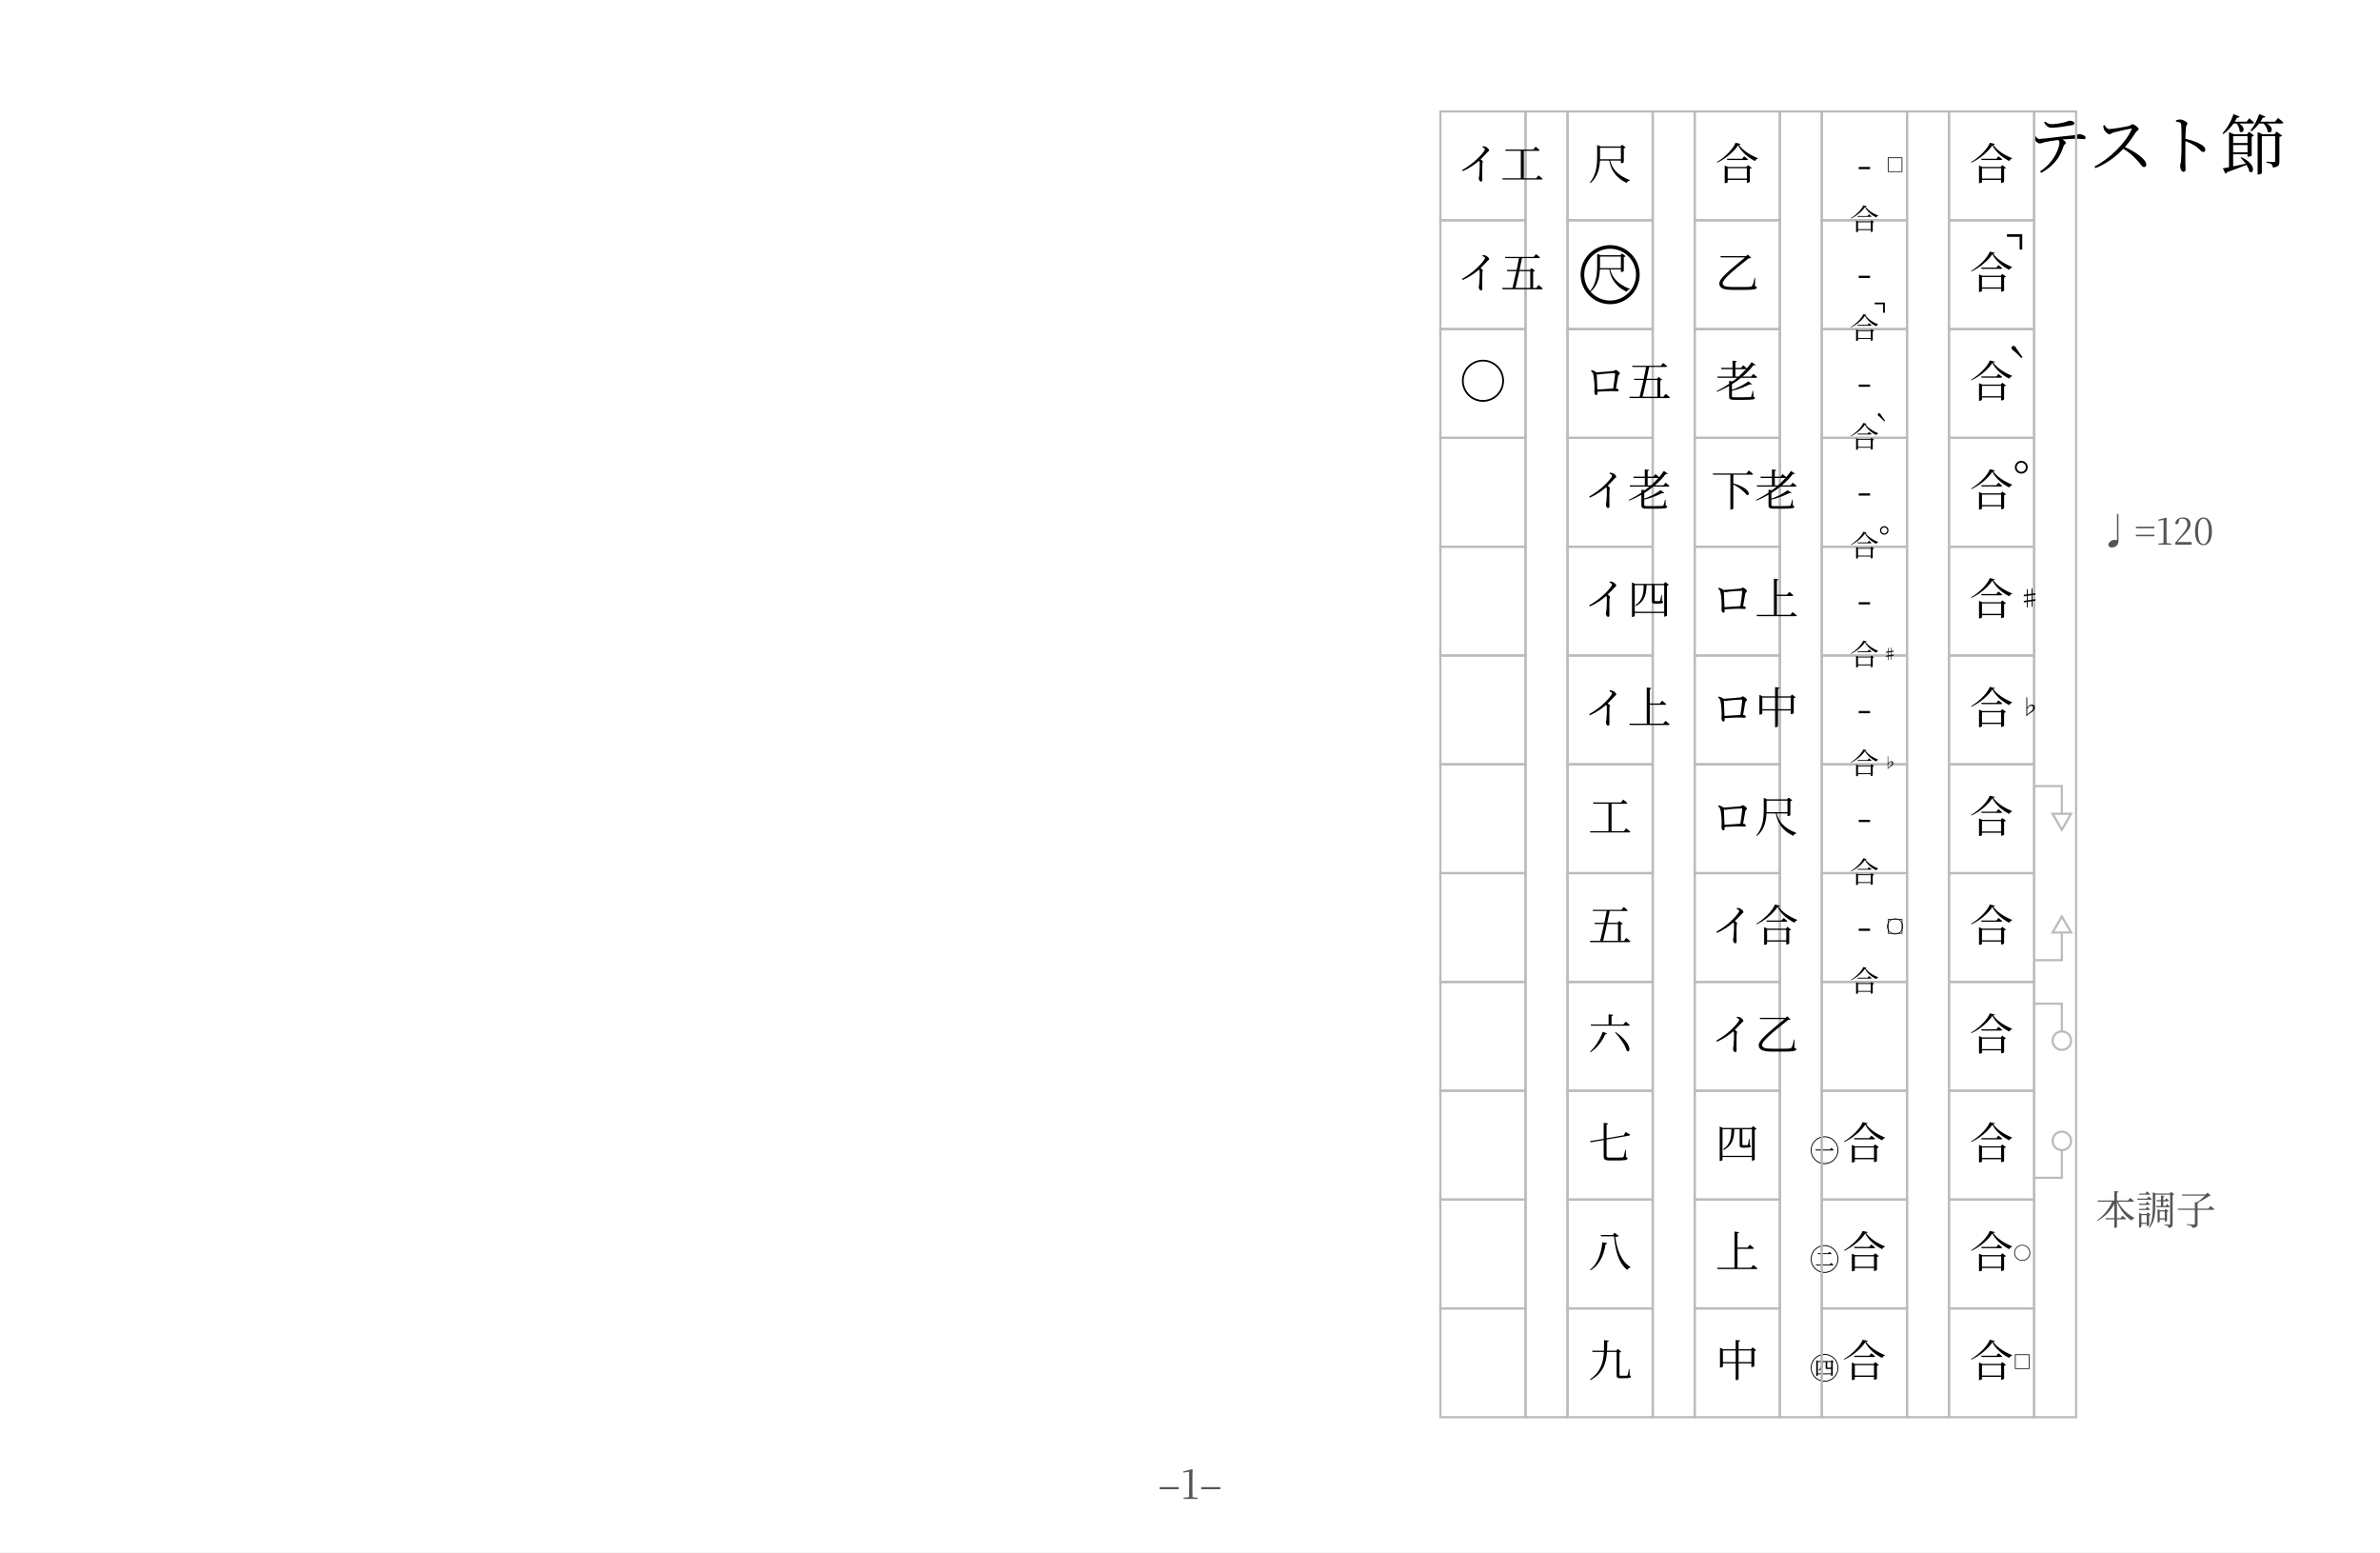
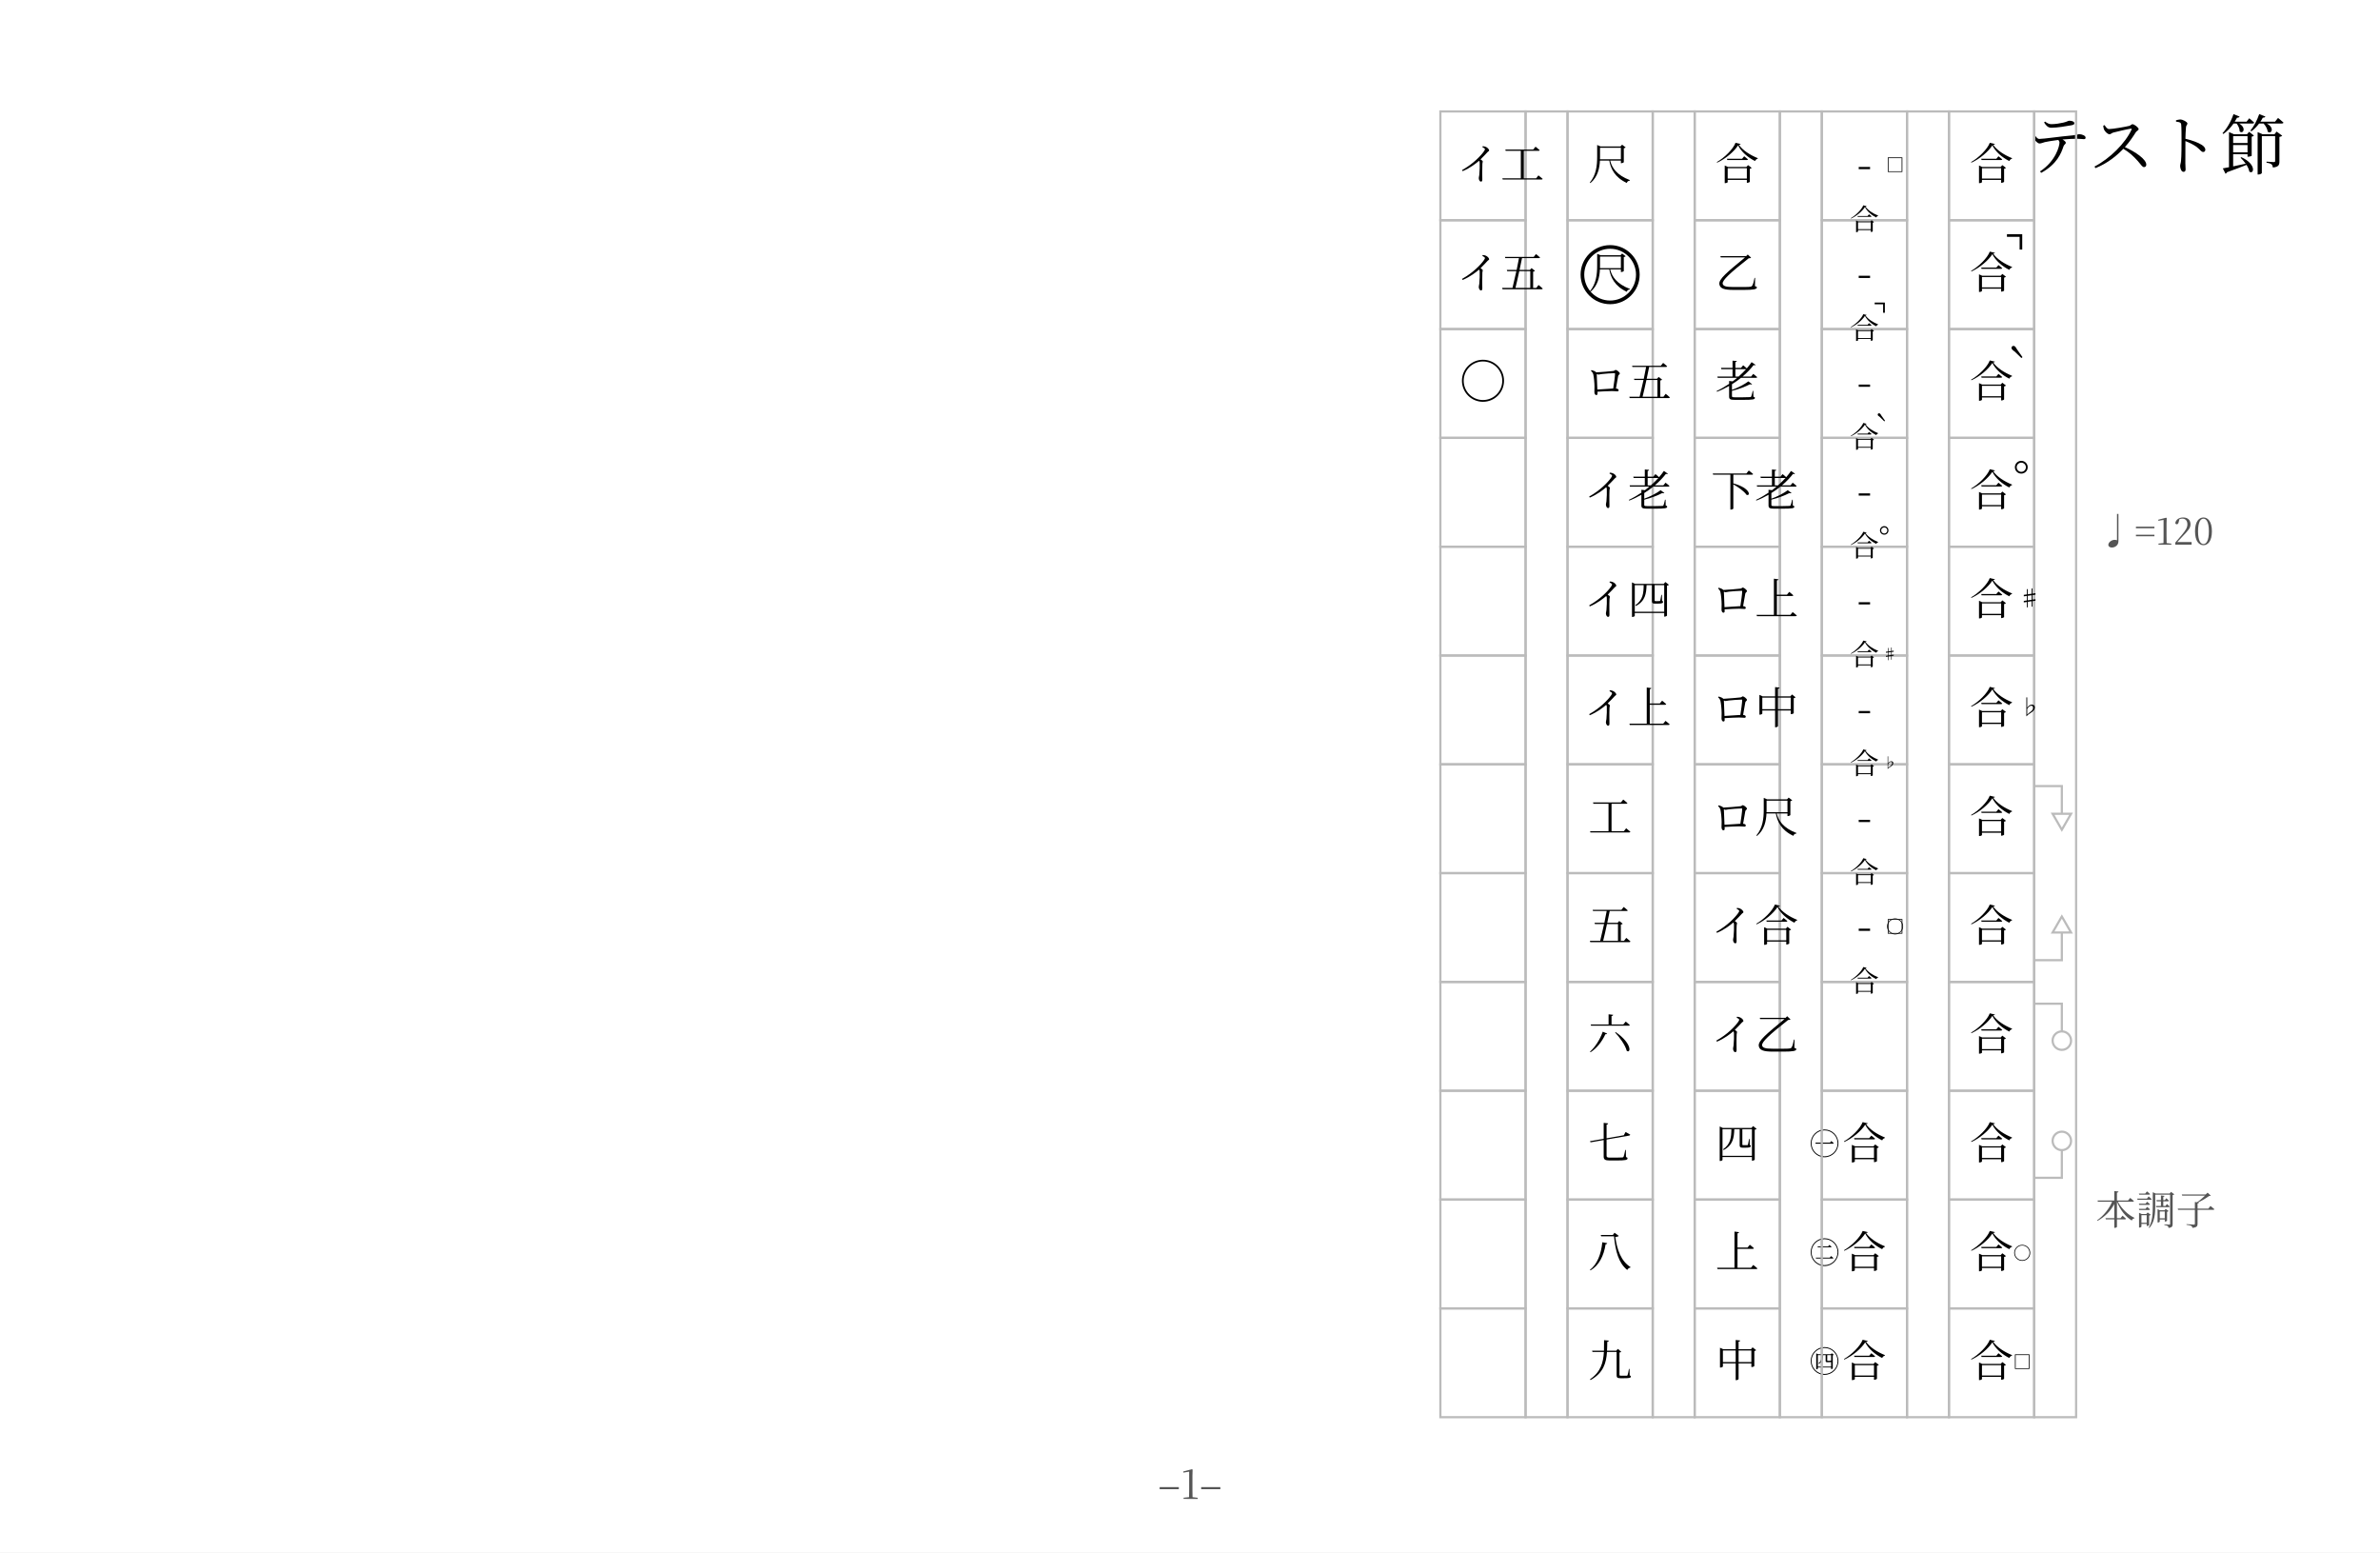
<svg xmlns="http://www.w3.org/2000/svg" width="23cm" height="15cm" viewBox="0 0 651.969 425.197">
  <rect width="100%" height="100%" fill="white" />
  <text x="590.569 590.569 590.569 590.569" y="46.361 68.361 90.361 112.361" text-anchor="middle" font-family="Hiragino Mincho ProN, YuMincho, 'MS PMincho', Noto Serif CJK JP, serif" font-size="18" fill="#000">テスト節</text>
  <text x="590.569" y="149.161" text-anchor="middle" font-family="Hiragino Mincho ProN, YuMincho, 'MS PMincho', Noto Serif CJK JP, serif" font-size="10" fill="#555">♩=120</text>
  <text x="590.569 590.569 590.569" y="335.433 351.433 367.433" text-anchor="middle" font-family="Hiragino Mincho ProN, YuMincho, 'MS PMincho', Noto Serif CJK JP, serif" font-size="11" fill="#555">本調子</text>
  <rect x="533.891" y="30.521" width="23.339" height="29.803" fill="none" stroke="#bbbbbb" stroke-width="0.6" />
  <rect x="533.891" y="60.323" width="23.339" height="29.803" fill="none" stroke="#bbbbbb" stroke-width="0.6" />
  <rect x="533.891" y="90.126" width="23.339" height="29.803" fill="none" stroke="#bbbbbb" stroke-width="0.6" />
  <rect x="533.891" y="119.928" width="23.339" height="29.803" fill="none" stroke="#bbbbbb" stroke-width="0.6" />
  <rect x="533.891" y="149.731" width="23.339" height="29.803" fill="none" stroke="#bbbbbb" stroke-width="0.6" />
  <rect x="533.891" y="179.533" width="23.339" height="29.803" fill="none" stroke="#bbbbbb" stroke-width="0.6" />
  <rect x="533.891" y="209.336" width="23.339" height="29.803" fill="none" stroke="#bbbbbb" stroke-width="0.6" />
  <rect x="533.891" y="239.138" width="23.339" height="29.803" fill="none" stroke="#bbbbbb" stroke-width="0.6" />
  <rect x="533.891" y="268.941" width="23.339" height="29.803" fill="none" stroke="#bbbbbb" stroke-width="0.6" />
  <rect x="533.891" y="298.743" width="23.339" height="29.803" fill="none" stroke="#bbbbbb" stroke-width="0.6" />
  <rect x="533.891" y="328.546" width="23.339" height="29.803" fill="none" stroke="#bbbbbb" stroke-width="0.6" />
  <rect x="533.891" y="358.348" width="23.339" height="29.803" fill="none" stroke="#bbbbbb" stroke-width="0.6" />
  <rect x="557.23" y="30.521" width="11.49" height="357.63" fill="none" stroke="#bbbbbb" stroke-width="0.6" />
  <g class="repeat-arrow" fill="none" stroke="#bbbbbb" stroke-width="0.6">
    <path d="M 557.23 215.296 L 564.813 215.296 L 564.813 222.88" />
    <polygon points="562.285,222.88 567.341,222.88 564.813,227.258" />
  </g>
  <g class="repeat-arrow" fill="none" stroke="#bbbbbb" stroke-width="0.6">
    <path d="M 557.23 262.98 L 564.813 262.98 L 564.813 255.397" />
    <polygon points="562.285,255.397 567.341,255.397 564.813,251.018" />
  </g>
  <g class="vocal-rep" fill="none" stroke="#bbbbbb" stroke-width="0.6">
    <path d="M 557.23 274.901 L 564.813 274.901 L 564.813 282.485" />
    <circle cx="564.813" cy="285.013" r="2.528" />
  </g>
  <g class="vocal-rep" fill="none" stroke="#bbbbbb" stroke-width="0.6">
    <path d="M 557.23 322.585 L 564.813 322.585 L 564.813 315.002" />
    <circle cx="564.813" cy="312.474" r="2.528" />
  </g>
  <text x="545.56" y="49.238" text-anchor="middle" font-family="Hiragino Mincho ProN, YuMincho, 'MS PMincho', Noto Serif CJK JP, serif" font-size="12" fill="black">合</text>
  <text x="545.56" y="79.04" text-anchor="middle" font-family="Hiragino Mincho ProN, YuMincho, 'MS PMincho', Noto Serif CJK JP, serif" font-size="12" fill="black">合</text>
  <text x="551.12" y="73.76" text-anchor="middle" font-family="Hiragino Mincho ProN, YuMincho, 'MS PMincho', Noto Serif CJK JP, serif" font-size="12" fill="black">⌝</text>
  <text x="545.56" y="108.843" text-anchor="middle" font-family="Hiragino Mincho ProN, YuMincho, 'MS PMincho', Noto Serif CJK JP, serif" font-size="12" fill="black">合</text>
  <text x="552.52" y="107.763" text-anchor="middle" font-family="Hiragino Mincho ProN, YuMincho, 'MS PMincho', Noto Serif CJK JP, serif" font-size="15" fill="black">｀</text>
  <text x="545.56" y="138.645" text-anchor="middle" font-family="Hiragino Mincho ProN, YuMincho, 'MS PMincho', Noto Serif CJK JP, serif" font-size="12" fill="black">合</text>
  <text x="559.06" y="138.885" text-anchor="middle" font-family="Hiragino Mincho ProN, YuMincho, 'MS PMincho', Noto Serif CJK JP, serif" font-size="15" fill="black">゜</text>
  <text x="545.56" y="168.448" text-anchor="middle" font-family="Hiragino Mincho ProN, YuMincho, 'MS PMincho', Noto Serif CJK JP, serif" font-size="12" fill="black">合</text>
  <text x="556" y="166.048" text-anchor="middle" font-family="Hiragino Mincho ProN, YuMincho, 'MS PMincho', Noto Serif CJK JP, serif" font-size="6" fill="black">♯</text>
  <text x="545.56" y="198.25" text-anchor="middle" font-family="Hiragino Mincho ProN, YuMincho, 'MS PMincho', Noto Serif CJK JP, serif" font-size="12" fill="black">合</text>
  <text x="556" y="195.85" text-anchor="middle" font-family="Hiragino Mincho ProN, YuMincho, 'MS PMincho', Noto Serif CJK JP, serif" font-size="6" fill="black">♭</text>
  <text x="545.56" y="228.053" text-anchor="middle" font-family="Hiragino Mincho ProN, YuMincho, 'MS PMincho', Noto Serif CJK JP, serif" font-size="12" fill="black">合</text>
  <text x="545.56" y="257.855" text-anchor="middle" font-family="Hiragino Mincho ProN, YuMincho, 'MS PMincho', Noto Serif CJK JP, serif" font-size="12" fill="black">合</text>
  <text x="545.56" y="287.658" text-anchor="middle" font-family="Hiragino Mincho ProN, YuMincho, 'MS PMincho', Noto Serif CJK JP, serif" font-size="12" fill="black">合</text>
  <text x="545.56" y="317.461" text-anchor="middle" font-family="Hiragino Mincho ProN, YuMincho, 'MS PMincho', Noto Serif CJK JP, serif" font-size="12" fill="black">合</text>
  <text x="545.56" y="347.263" text-anchor="middle" font-family="Hiragino Mincho ProN, YuMincho, 'MS PMincho', Noto Serif CJK JP, serif" font-size="12" fill="black">合</text>
  <text x="545.56" y="377.066" text-anchor="middle" font-family="Hiragino Mincho ProN, YuMincho, 'MS PMincho', Noto Serif CJK JP, serif" font-size="12" fill="black">合</text>
  <text x="553.962" y="345.037" text-anchor="middle" font-family="Hiragino Mincho ProN, YuMincho, 'MS PMincho', Noto Serif CJK JP, serif" font-size="5" fill="black">○</text>
  <text x="553.962" y="374.84" text-anchor="middle" font-family="Hiragino Mincho ProN, YuMincho, 'MS PMincho', Noto Serif CJK JP, serif" font-size="5" fill="black">□</text>
  <rect x="499.061" y="30.521" width="23.339" height="29.803" fill="none" stroke="#bbbbbb" stroke-width="0.6" />
  <rect x="499.061" y="60.323" width="23.339" height="29.803" fill="none" stroke="#bbbbbb" stroke-width="0.6" />
  <rect x="499.061" y="90.126" width="23.339" height="29.803" fill="none" stroke="#bbbbbb" stroke-width="0.6" />
  <rect x="499.061" y="119.928" width="23.339" height="29.803" fill="none" stroke="#bbbbbb" stroke-width="0.6" />
  <rect x="499.061" y="149.731" width="23.339" height="29.803" fill="none" stroke="#bbbbbb" stroke-width="0.6" />
  <rect x="499.061" y="179.533" width="23.339" height="29.803" fill="none" stroke="#bbbbbb" stroke-width="0.6" />
  <rect x="499.061" y="209.336" width="23.339" height="29.803" fill="none" stroke="#bbbbbb" stroke-width="0.6" />
  <rect x="499.061" y="239.138" width="23.339" height="29.803" fill="none" stroke="#bbbbbb" stroke-width="0.6" />
  <rect x="499.061" y="268.941" width="23.339" height="29.803" fill="none" stroke="#bbbbbb" stroke-width="0.6" />
  <rect x="499.061" y="298.743" width="23.339" height="29.803" fill="none" stroke="#bbbbbb" stroke-width="0.6" />
  <rect x="499.061" y="328.546" width="23.339" height="29.803" fill="none" stroke="#bbbbbb" stroke-width="0.6" />
  <rect x="499.061" y="358.348" width="23.339" height="29.803" fill="none" stroke="#bbbbbb" stroke-width="0.6" />
  <rect x="522.4" y="30.521" width="11.49" height="357.63" fill="none" stroke="#bbbbbb" stroke-width="0.6" />
  <text x="510.731" y="49.238" text-anchor="middle" font-family="Hiragino Mincho ProN, YuMincho, 'MS PMincho', Noto Serif CJK JP, serif" font-size="12" fill="black">-</text>
  <text x="510.731" y="62.99" text-anchor="middle" font-family="Hiragino Mincho ProN, YuMincho, 'MS PMincho', Noto Serif CJK JP, serif" font-size="8" fill="black">合</text>
  <text x="510.731" y="79.04" text-anchor="middle" font-family="Hiragino Mincho ProN, YuMincho, 'MS PMincho', Noto Serif CJK JP, serif" font-size="12" fill="black">-</text>
  <text x="510.731" y="92.792" text-anchor="middle" font-family="Hiragino Mincho ProN, YuMincho, 'MS PMincho', Noto Serif CJK JP, serif" font-size="8" fill="black">合</text>
  <text x="514.437" y="89.272" text-anchor="middle" font-family="Hiragino Mincho ProN, YuMincho, 'MS PMincho', Noto Serif CJK JP, serif" font-size="8" fill="black">⌝</text>
  <text x="510.731" y="108.843" text-anchor="middle" font-family="Hiragino Mincho ProN, YuMincho, 'MS PMincho', Noto Serif CJK JP, serif" font-size="12" fill="black">-</text>
  <text x="510.731" y="122.595" text-anchor="middle" font-family="Hiragino Mincho ProN, YuMincho, 'MS PMincho', Noto Serif CJK JP, serif" font-size="8" fill="black">合</text>
  <text x="515.371" y="121.875" text-anchor="middle" font-family="Hiragino Mincho ProN, YuMincho, 'MS PMincho', Noto Serif CJK JP, serif" font-size="10" fill="black">｀</text>
  <text x="510.731" y="138.645" text-anchor="middle" font-family="Hiragino Mincho ProN, YuMincho, 'MS PMincho', Noto Serif CJK JP, serif" font-size="12" fill="black">-</text>
  <text x="510.731" y="152.397" text-anchor="middle" font-family="Hiragino Mincho ProN, YuMincho, 'MS PMincho', Noto Serif CJK JP, serif" font-size="8" fill="black">合</text>
  <text x="519.731" y="152.557" text-anchor="middle" font-family="Hiragino Mincho ProN, YuMincho, 'MS PMincho', Noto Serif CJK JP, serif" font-size="10" fill="black">゜</text>
  <text x="510.731" y="168.448" text-anchor="middle" font-family="Hiragino Mincho ProN, YuMincho, 'MS PMincho', Noto Serif CJK JP, serif" font-size="12" fill="black">-</text>
  <text x="510.731" y="182.2" text-anchor="middle" font-family="Hiragino Mincho ProN, YuMincho, 'MS PMincho', Noto Serif CJK JP, serif" font-size="8" fill="black">合</text>
  <text x="517.691" y="180.6" text-anchor="middle" font-family="Hiragino Mincho ProN, YuMincho, 'MS PMincho', Noto Serif CJK JP, serif" font-size="4" fill="black">♯</text>
  <text x="510.731" y="198.25" text-anchor="middle" font-family="Hiragino Mincho ProN, YuMincho, 'MS PMincho', Noto Serif CJK JP, serif" font-size="12" fill="black">-</text>
  <text x="510.731" y="212.002" text-anchor="middle" font-family="Hiragino Mincho ProN, YuMincho, 'MS PMincho', Noto Serif CJK JP, serif" font-size="8" fill="black">合</text>
  <text x="517.691" y="210.402" text-anchor="middle" font-family="Hiragino Mincho ProN, YuMincho, 'MS PMincho', Noto Serif CJK JP, serif" font-size="4" fill="black">♭</text>
  <text x="510.731" y="228.053" text-anchor="middle" font-family="Hiragino Mincho ProN, YuMincho, 'MS PMincho', Noto Serif CJK JP, serif" font-size="12" fill="black">-</text>
  <text x="510.731" y="241.805" text-anchor="middle" font-family="Hiragino Mincho ProN, YuMincho, 'MS PMincho', Noto Serif CJK JP, serif" font-size="8" fill="black">合</text>
  <text x="510.731" y="257.855" text-anchor="middle" font-family="Hiragino Mincho ProN, YuMincho, 'MS PMincho', Noto Serif CJK JP, serif" font-size="12" fill="black">-</text>
  <text x="510.731" y="271.607" text-anchor="middle" font-family="Hiragino Mincho ProN, YuMincho, 'MS PMincho', Noto Serif CJK JP, serif" font-size="8" fill="black">合</text>
  <text x="510.731" y="317.461" text-anchor="middle" font-family="Hiragino Mincho ProN, YuMincho, 'MS PMincho', Noto Serif CJK JP, serif" font-size="12" fill="black">合</text>
-   <text x="499.811" y="318.061" text-anchor="middle" font-family="Hiragino Mincho ProN, YuMincho, 'MS PMincho', Noto Serif CJK JP, serif" font-size="8" fill="black">㊀</text>
+   <text x="499.811" y="316.189" text-anchor="middle" font-family="Hiragino Mincho ProN, YuMincho, 'MS PMincho', Noto Serif CJK JP, serif" font-size="8" fill="black">㊀</text>
  <text x="510.731" y="347.263" text-anchor="middle" font-family="Hiragino Mincho ProN, YuMincho, 'MS PMincho', Noto Serif CJK JP, serif" font-size="12" fill="black">合</text>
-   <text x="499.811" y="347.863" text-anchor="middle" font-family="Hiragino Mincho ProN, YuMincho, 'MS PMincho', Noto Serif CJK JP, serif" font-size="8" fill="black">㊁</text>
+   <text x="499.811" y="345.991" text-anchor="middle" font-family="Hiragino Mincho ProN, YuMincho, 'MS PMincho', Noto Serif CJK JP, serif" font-size="8" fill="black">㊁</text>
  <text x="510.731" y="377.066" text-anchor="middle" font-family="Hiragino Mincho ProN, YuMincho, 'MS PMincho', Noto Serif CJK JP, serif" font-size="12" fill="black">合</text>
-   <text x="499.811" y="377.666" text-anchor="middle" font-family="Hiragino Mincho ProN, YuMincho, 'MS PMincho', Noto Serif CJK JP, serif" font-size="8" fill="black">㊃</text>
+   <text x="499.811" y="375.794" text-anchor="middle" font-family="Hiragino Mincho ProN, YuMincho, 'MS PMincho', Noto Serif CJK JP, serif" font-size="8" fill="black">㊃</text>
  <text x="519.133" y="47.012" text-anchor="middle" font-family="Hiragino Mincho ProN, YuMincho, 'MS PMincho', Noto Serif CJK JP, serif" font-size="5" fill="black">□</text>
  <text x="519.133" y="255.629" text-anchor="middle" font-family="Hiragino Mincho ProN, YuMincho, 'MS PMincho', Noto Serif CJK JP, serif" font-size="5" fill="black">○</text>
  <text x="519.133" y="255.629" text-anchor="middle" font-family="Hiragino Mincho ProN, YuMincho, 'MS PMincho', Noto Serif CJK JP, serif" font-size="5" fill="black">□</text>
  <rect x="464.232" y="30.521" width="23.339" height="29.803" fill="none" stroke="#bbbbbb" stroke-width="0.6" />
  <rect x="464.232" y="60.323" width="23.339" height="29.803" fill="none" stroke="#bbbbbb" stroke-width="0.6" />
  <rect x="464.232" y="90.126" width="23.339" height="29.803" fill="none" stroke="#bbbbbb" stroke-width="0.6" />
  <rect x="464.232" y="119.928" width="23.339" height="29.803" fill="none" stroke="#bbbbbb" stroke-width="0.6" />
  <rect x="464.232" y="149.731" width="23.339" height="29.803" fill="none" stroke="#bbbbbb" stroke-width="0.6" />
  <rect x="464.232" y="179.533" width="23.339" height="29.803" fill="none" stroke="#bbbbbb" stroke-width="0.6" />
  <rect x="464.232" y="209.336" width="23.339" height="29.803" fill="none" stroke="#bbbbbb" stroke-width="0.6" />
  <rect x="464.232" y="239.138" width="23.339" height="29.803" fill="none" stroke="#bbbbbb" stroke-width="0.6" />
  <rect x="464.232" y="268.941" width="23.339" height="29.803" fill="none" stroke="#bbbbbb" stroke-width="0.6" />
  <rect x="464.232" y="298.743" width="23.339" height="29.803" fill="none" stroke="#bbbbbb" stroke-width="0.6" />
  <rect x="464.232" y="328.546" width="23.339" height="29.803" fill="none" stroke="#bbbbbb" stroke-width="0.6" />
  <rect x="464.232" y="358.348" width="23.339" height="29.803" fill="none" stroke="#bbbbbb" stroke-width="0.6" />
  <rect x="487.571" y="30.521" width="11.49" height="357.63" fill="none" stroke="#bbbbbb" stroke-width="0.6" />
  <text x="475.901" y="49.238" text-anchor="middle" font-family="Hiragino Mincho ProN, YuMincho, 'MS PMincho', Noto Serif CJK JP, serif" font-size="12" fill="black">合</text>
  <text x="475.901" y="79.04" text-anchor="middle" font-family="Hiragino Mincho ProN, YuMincho, 'MS PMincho', Noto Serif CJK JP, serif" font-size="12" fill="black">乙</text>
  <text x="475.901" y="108.843" text-anchor="middle" font-family="Hiragino Mincho ProN, YuMincho, 'MS PMincho', Noto Serif CJK JP, serif" font-size="12" fill="black">老</text>
  <text x="468.701" y="138.645" font-family="Hiragino Mincho ProN, YuMincho, 'MS PMincho', Noto Serif CJK JP, serif" font-size="12" fill="black" textLength="14.4" lengthAdjust="spacingAndGlyphs">下老</text>
  <text x="468.701" y="168.448" font-family="Hiragino Mincho ProN, YuMincho, 'MS PMincho', Noto Serif CJK JP, serif" font-size="12" fill="black" textLength="14.4" lengthAdjust="spacingAndGlyphs">ロ上</text>
  <text x="468.701" y="198.25" font-family="Hiragino Mincho ProN, YuMincho, 'MS PMincho', Noto Serif CJK JP, serif" font-size="12" fill="black" textLength="14.4" lengthAdjust="spacingAndGlyphs">ロ中</text>
  <text x="468.701" y="228.053" font-family="Hiragino Mincho ProN, YuMincho, 'MS PMincho', Noto Serif CJK JP, serif" font-size="12" fill="black" textLength="14.4" lengthAdjust="spacingAndGlyphs">ロ尺</text>
  <text x="468.701" y="257.855" font-family="Hiragino Mincho ProN, YuMincho, 'MS PMincho', Noto Serif CJK JP, serif" font-size="12" fill="black" textLength="14.4" lengthAdjust="spacingAndGlyphs">イ合</text>
  <text x="468.701" y="287.658" font-family="Hiragino Mincho ProN, YuMincho, 'MS PMincho', Noto Serif CJK JP, serif" font-size="12" fill="black" textLength="14.4" lengthAdjust="spacingAndGlyphs">イ乙</text>
  <text x="475.901" y="317.461" text-anchor="middle" font-family="Hiragino Mincho ProN, YuMincho, 'MS PMincho', Noto Serif CJK JP, serif" font-size="12" fill="black">四</text>
  <text x="475.901" y="347.263" text-anchor="middle" font-family="Hiragino Mincho ProN, YuMincho, 'MS PMincho', Noto Serif CJK JP, serif" font-size="12" fill="black">上</text>
  <text x="475.901" y="377.066" text-anchor="middle" font-family="Hiragino Mincho ProN, YuMincho, 'MS PMincho', Noto Serif CJK JP, serif" font-size="12" fill="black">中</text>
  <rect x="429.402" y="30.521" width="23.339" height="29.803" fill="none" stroke="#bbbbbb" stroke-width="0.6" />
  <rect x="429.402" y="60.323" width="23.339" height="29.803" fill="none" stroke="#bbbbbb" stroke-width="0.6" />
  <rect x="429.402" y="90.126" width="23.339" height="29.803" fill="none" stroke="#bbbbbb" stroke-width="0.6" />
  <rect x="429.402" y="119.928" width="23.339" height="29.803" fill="none" stroke="#bbbbbb" stroke-width="0.6" />
  <rect x="429.402" y="149.731" width="23.339" height="29.803" fill="none" stroke="#bbbbbb" stroke-width="0.6" />
  <rect x="429.402" y="179.533" width="23.339" height="29.803" fill="none" stroke="#bbbbbb" stroke-width="0.6" />
  <rect x="429.402" y="209.336" width="23.339" height="29.803" fill="none" stroke="#bbbbbb" stroke-width="0.6" />
  <rect x="429.402" y="239.138" width="23.339" height="29.803" fill="none" stroke="#bbbbbb" stroke-width="0.6" />
  <rect x="429.402" y="268.941" width="23.339" height="29.803" fill="none" stroke="#bbbbbb" stroke-width="0.6" />
  <rect x="429.402" y="298.743" width="23.339" height="29.803" fill="none" stroke="#bbbbbb" stroke-width="0.6" />
  <rect x="429.402" y="328.546" width="23.339" height="29.803" fill="none" stroke="#bbbbbb" stroke-width="0.6" />
  <rect x="429.402" y="358.348" width="23.339" height="29.803" fill="none" stroke="#bbbbbb" stroke-width="0.6" />
  <rect x="452.741" y="30.521" width="11.49" height="357.63" fill="none" stroke="#bbbbbb" stroke-width="0.6" />
  <text x="441.072" y="49.238" text-anchor="middle" font-family="Hiragino Mincho ProN, YuMincho, 'MS PMincho', Noto Serif CJK JP, serif" font-size="12" fill="black">尺</text>
  <circle cx="441.072" cy="75.224" r="7.59" fill="none" stroke="black" stroke-width="1" />
  <text x="441.072" y="79.04" text-anchor="middle" font-family="Hiragino Mincho ProN, YuMincho, 'MS PMincho', Noto Serif CJK JP, serif" font-size="12" fill="black">尺</text>
  <text x="433.872" y="108.843" font-family="Hiragino Mincho ProN, YuMincho, 'MS PMincho', Noto Serif CJK JP, serif" font-size="12" fill="black" textLength="14.4" lengthAdjust="spacingAndGlyphs">ロ五</text>
  <text x="433.872" y="138.645" font-family="Hiragino Mincho ProN, YuMincho, 'MS PMincho', Noto Serif CJK JP, serif" font-size="12" fill="black" textLength="14.4" lengthAdjust="spacingAndGlyphs">イ老</text>
  <text x="433.872" y="168.448" font-family="Hiragino Mincho ProN, YuMincho, 'MS PMincho', Noto Serif CJK JP, serif" font-size="12" fill="black" textLength="14.4" lengthAdjust="spacingAndGlyphs">イ四</text>
  <text x="433.872" y="198.25" font-family="Hiragino Mincho ProN, YuMincho, 'MS PMincho', Noto Serif CJK JP, serif" font-size="12" fill="black" textLength="14.4" lengthAdjust="spacingAndGlyphs">イ上</text>
  <text x="441.072" y="228.053" text-anchor="middle" font-family="Hiragino Mincho ProN, YuMincho, 'MS PMincho', Noto Serif CJK JP, serif" font-size="12" fill="black">工</text>
  <text x="441.072" y="257.855" text-anchor="middle" font-family="Hiragino Mincho ProN, YuMincho, 'MS PMincho', Noto Serif CJK JP, serif" font-size="12" fill="black">五</text>
  <text x="441.072" y="287.658" text-anchor="middle" font-family="Hiragino Mincho ProN, YuMincho, 'MS PMincho', Noto Serif CJK JP, serif" font-size="12" fill="black">六</text>
  <text x="441.072" y="317.461" text-anchor="middle" font-family="Hiragino Mincho ProN, YuMincho, 'MS PMincho', Noto Serif CJK JP, serif" font-size="12" fill="black">七</text>
  <text x="441.072" y="347.263" text-anchor="middle" font-family="Hiragino Mincho ProN, YuMincho, 'MS PMincho', Noto Serif CJK JP, serif" font-size="12" fill="black">八</text>
  <text x="441.072" y="377.066" text-anchor="middle" font-family="Hiragino Mincho ProN, YuMincho, 'MS PMincho', Noto Serif CJK JP, serif" font-size="12" fill="black">九</text>
  <rect x="394.573" y="30.521" width="23.339" height="29.803" fill="none" stroke="#bbbbbb" stroke-width="0.6" />
  <rect x="394.573" y="60.323" width="23.339" height="29.803" fill="none" stroke="#bbbbbb" stroke-width="0.6" />
  <rect x="394.573" y="90.126" width="23.339" height="29.803" fill="none" stroke="#bbbbbb" stroke-width="0.6" />
  <rect x="394.573" y="119.928" width="23.339" height="29.803" fill="none" stroke="#bbbbbb" stroke-width="0.6" />
  <rect x="394.573" y="149.731" width="23.339" height="29.803" fill="none" stroke="#bbbbbb" stroke-width="0.6" />
  <rect x="394.573" y="179.533" width="23.339" height="29.803" fill="none" stroke="#bbbbbb" stroke-width="0.6" />
  <rect x="394.573" y="209.336" width="23.339" height="29.803" fill="none" stroke="#bbbbbb" stroke-width="0.6" />
  <rect x="394.573" y="239.138" width="23.339" height="29.803" fill="none" stroke="#bbbbbb" stroke-width="0.6" />
  <rect x="394.573" y="268.941" width="23.339" height="29.803" fill="none" stroke="#bbbbbb" stroke-width="0.6" />
  <rect x="394.573" y="298.743" width="23.339" height="29.803" fill="none" stroke="#bbbbbb" stroke-width="0.6" />
  <rect x="394.573" y="328.546" width="23.339" height="29.803" fill="none" stroke="#bbbbbb" stroke-width="0.6" />
  <rect x="394.573" y="358.348" width="23.339" height="29.803" fill="none" stroke="#bbbbbb" stroke-width="0.6" />
  <rect x="417.912" y="30.521" width="11.49" height="357.63" fill="none" stroke="#bbbbbb" stroke-width="0.6" />
  <text x="399.042" y="49.238" font-family="Hiragino Mincho ProN, YuMincho, 'MS PMincho', Noto Serif CJK JP, serif" font-size="12" fill="black" textLength="14.4" lengthAdjust="spacingAndGlyphs">イ工</text>
  <text x="399.042" y="79.04" font-family="Hiragino Mincho ProN, YuMincho, 'MS PMincho', Noto Serif CJK JP, serif" font-size="12" fill="black" textLength="14.4" lengthAdjust="spacingAndGlyphs">イ五</text>
  <text x="406.242" y="108.843" text-anchor="middle" font-family="Hiragino Mincho ProN, YuMincho, 'MS PMincho', Noto Serif CJK JP, serif" font-size="12" fill="black">◯</text>
  <text x="325.985" y="410.52" text-anchor="middle" font-family="Hiragino Mincho ProN, YuMincho, 'MS PMincho', Noto Serif CJK JP, serif" font-size="11" fill="#555">–1–</text>
</svg>
